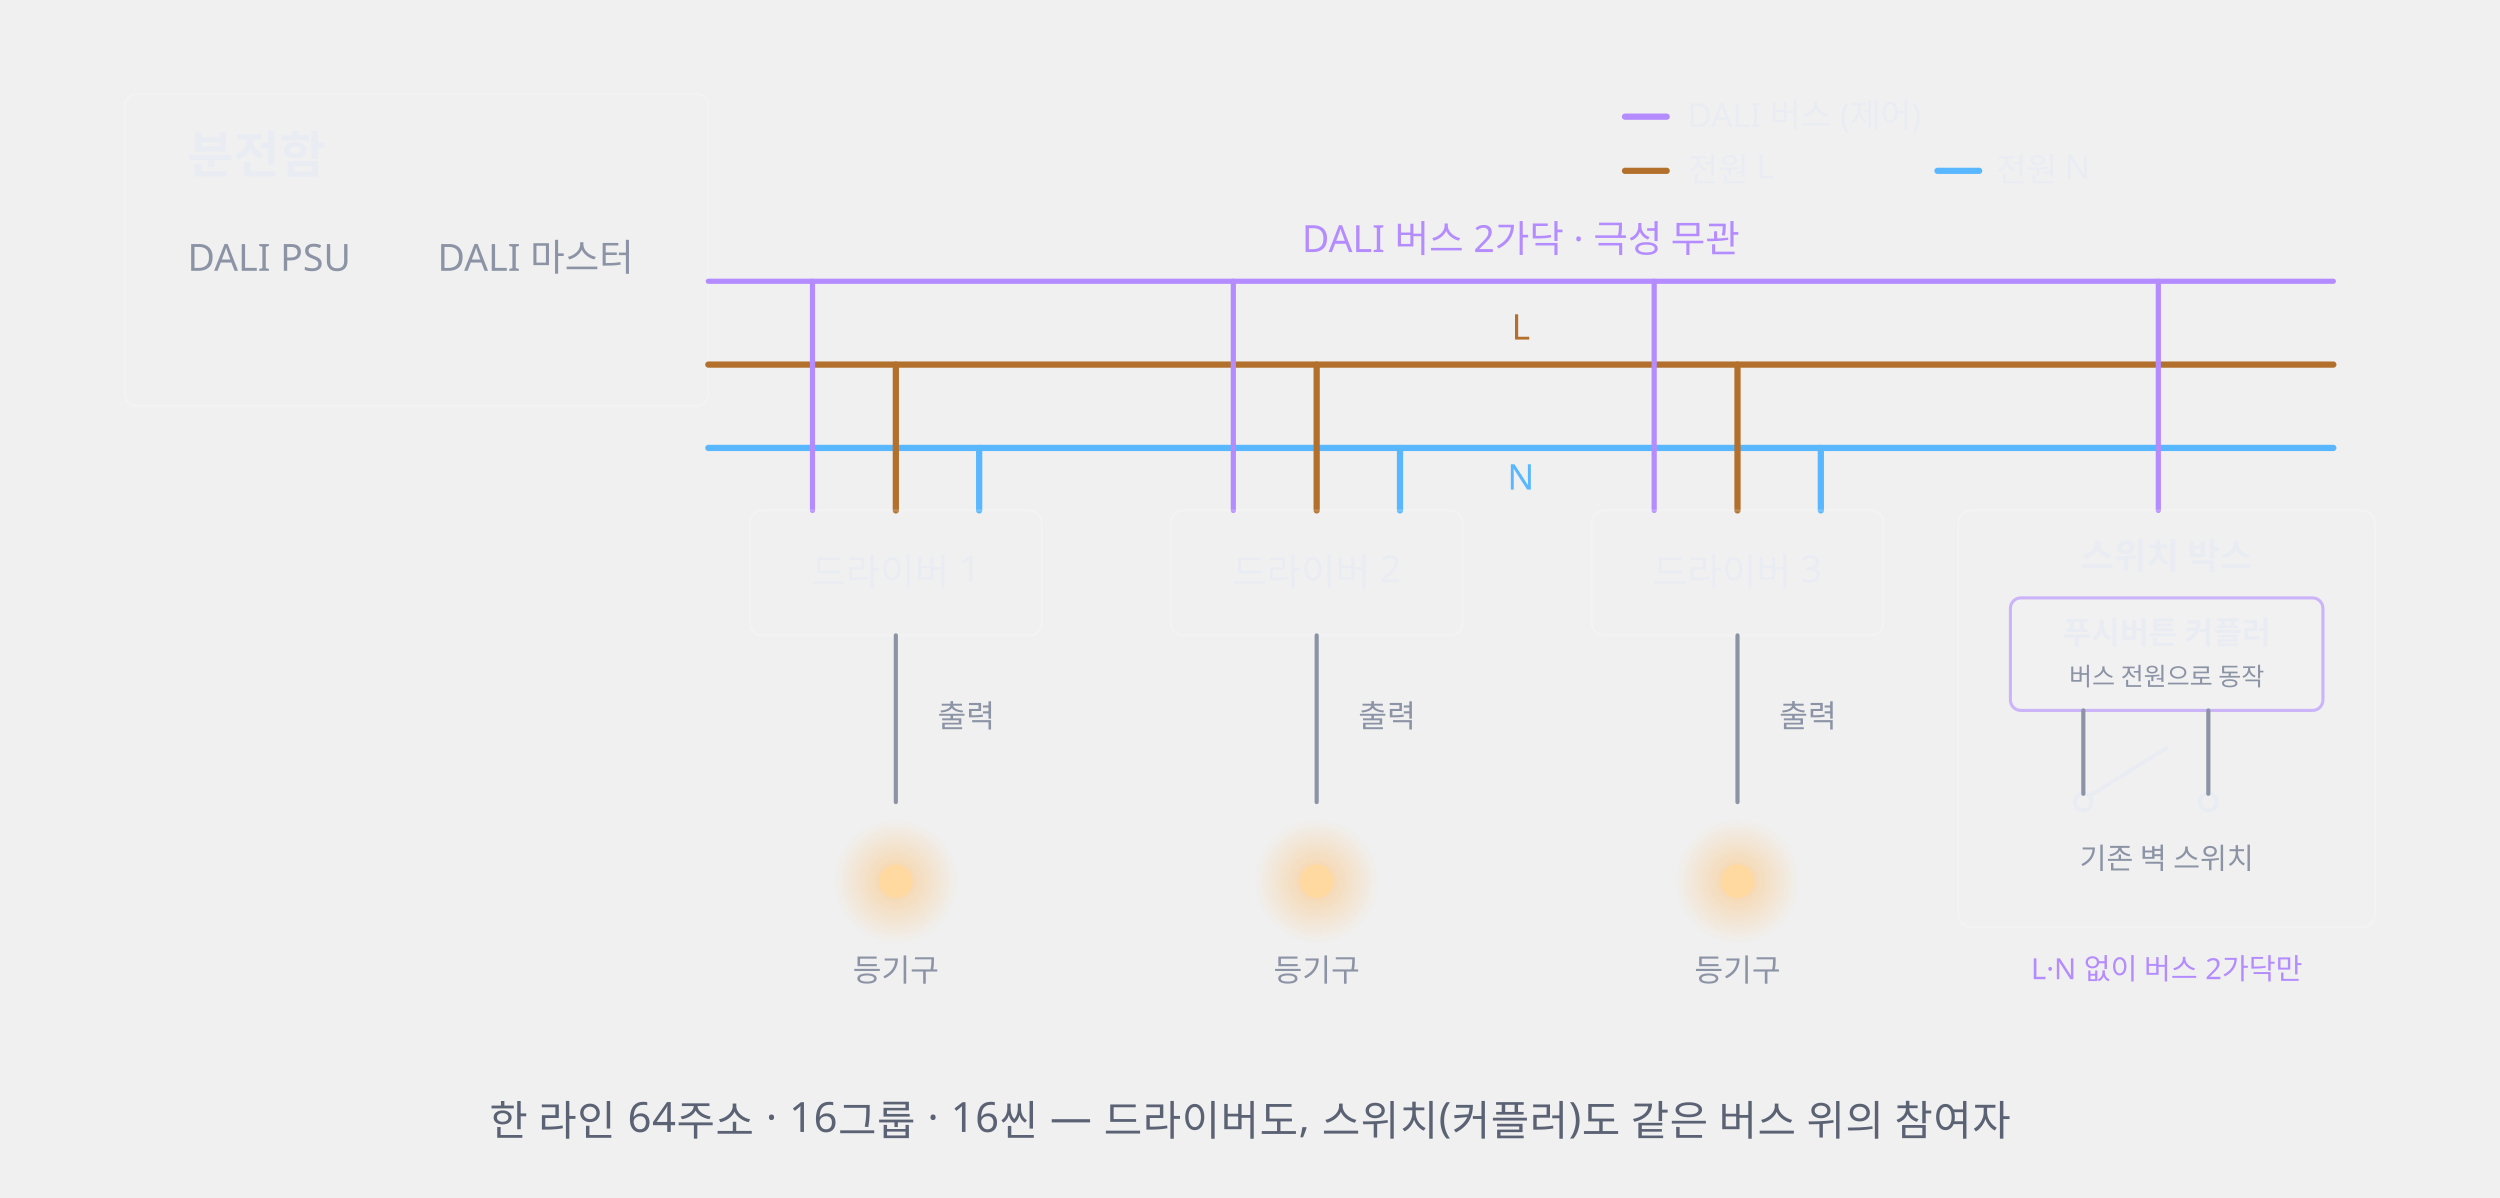
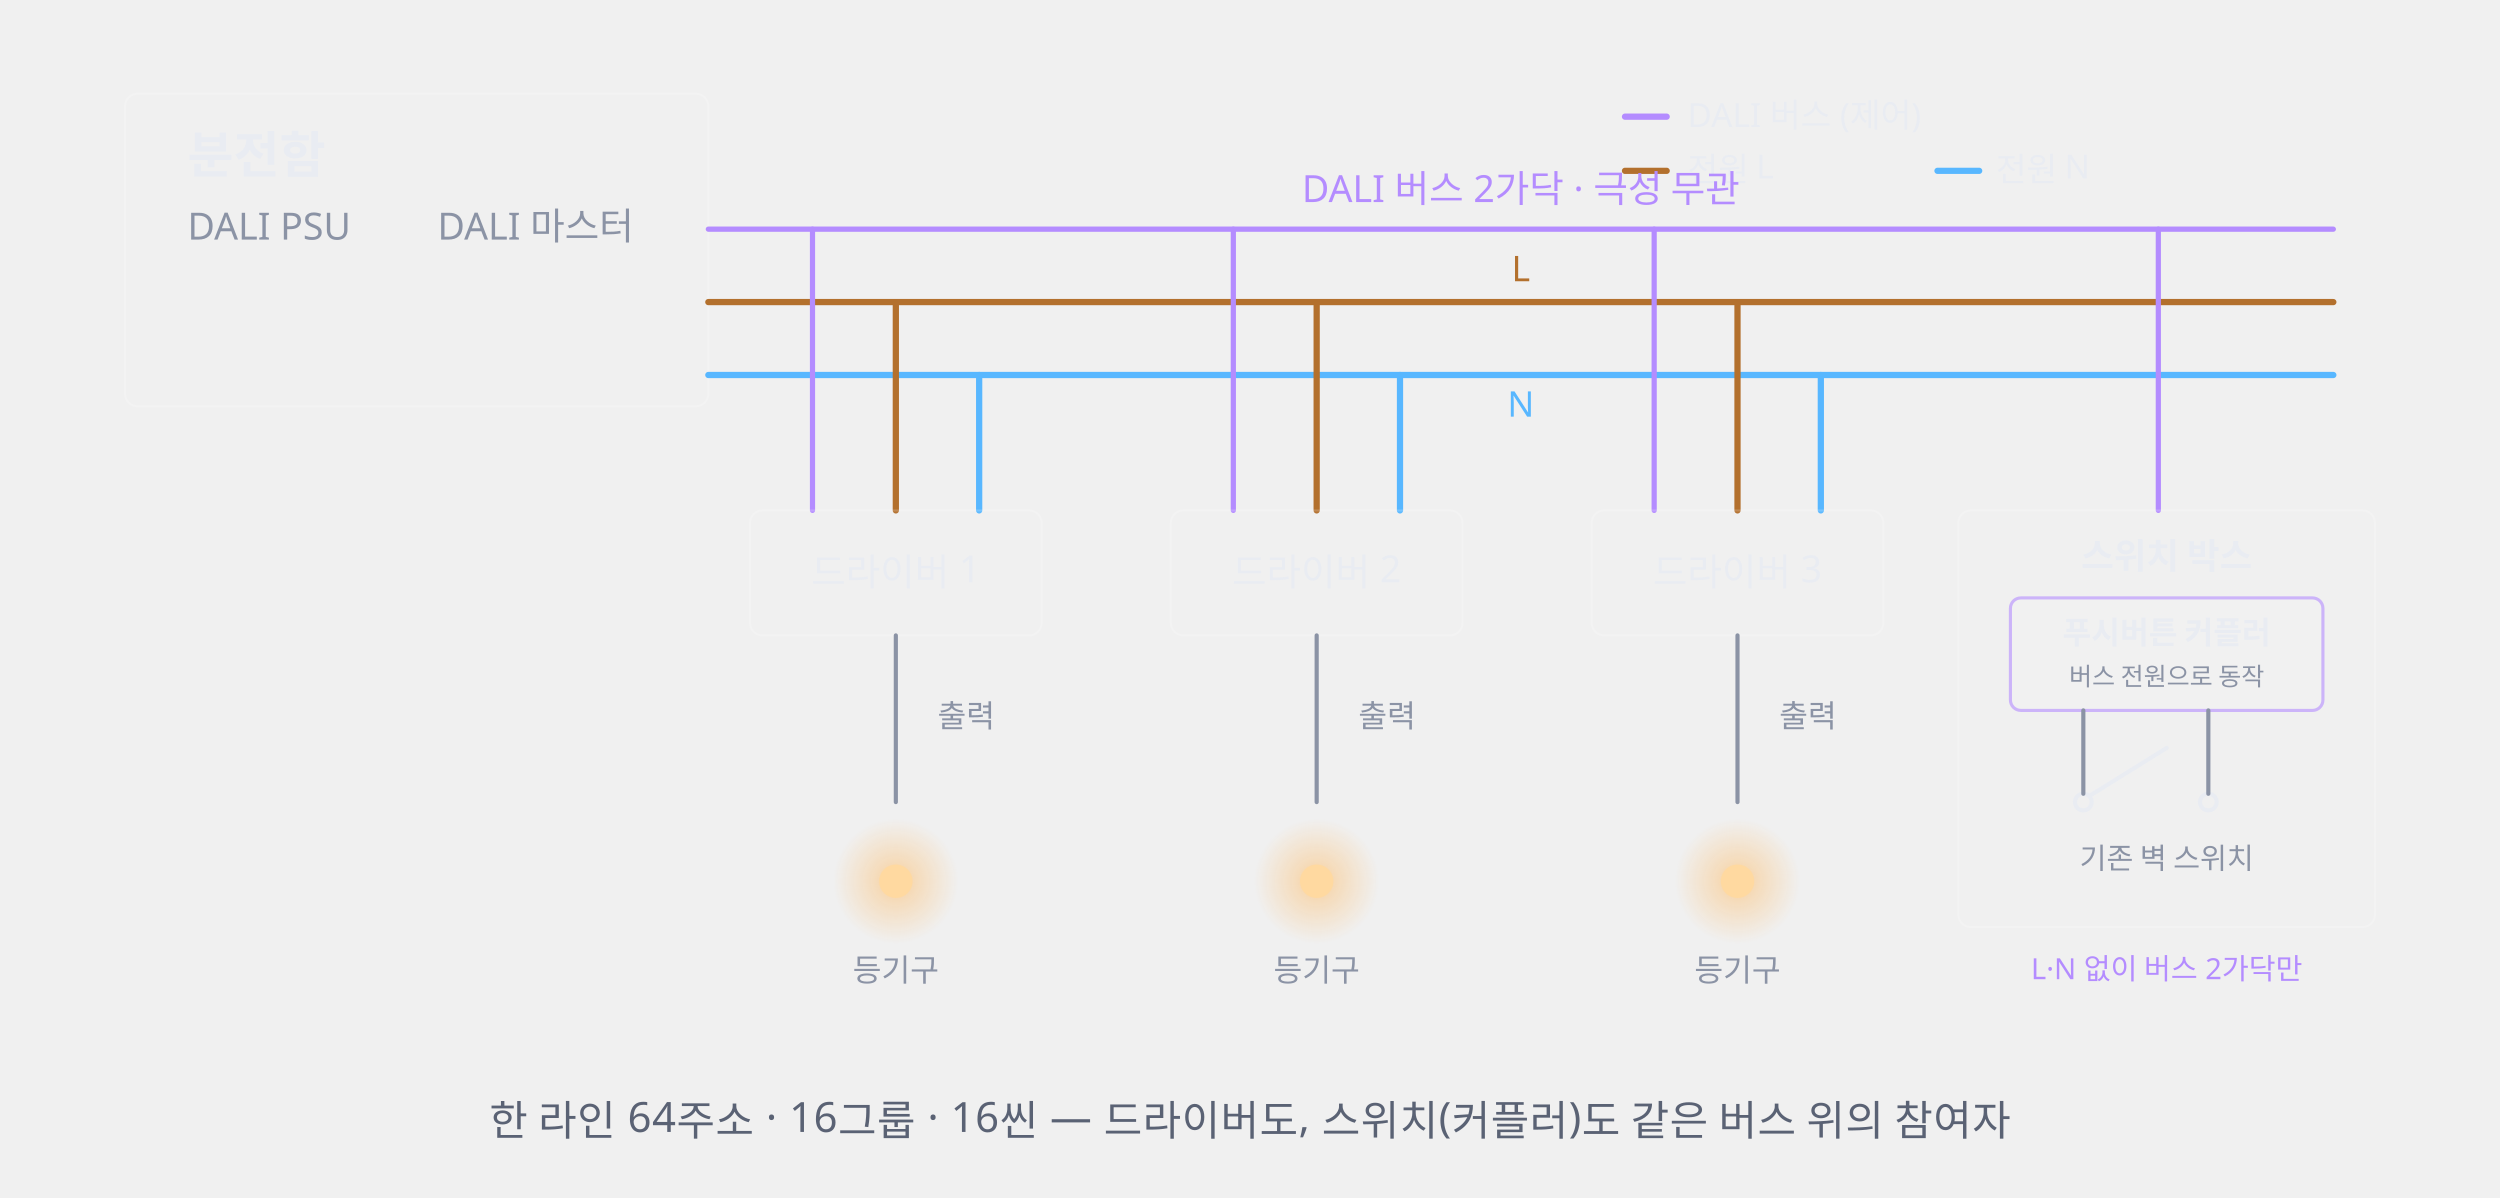
<svg xmlns="http://www.w3.org/2000/svg" viewBox="0 15 1200 575" font-family="Pretendard, Apple SD Gothic Neo, sans-serif">
  <defs>
    <radialGradient id="lampGlowDB" cx="50%" cy="50%" r="50%">
      <stop offset="0%" stop-color="#ffd9a0" stop-opacity="0.9" />
      <stop offset="30%" stop-color="#ffb454" stop-opacity="0.35" />
      <stop offset="100%" stop-color="#ffb454" stop-opacity="0" />
    </radialGradient>
  </defs>
  <g>
    <rect x="60" y="60" width="280" height="150" rx="6" fill="#ffffff" fill-opacity="0.03" stroke="#ffffff" stroke-opacity="0.18" stroke-width="1" />
    <text x="90" y="98" fill="#e9ecf2" font-size="24" font-weight="600">분전함</text>
-     <text x="90" y="145" fill="#8b93a5" font-size="18">DALI PSU</text>
-     <text x="210" y="145" fill="#8b93a5" font-size="18">DALI 마스터</text>
+     <text x="90" y="130" fill="#8b93a5" font-size="18">DALI PSU</text>
+     <text x="210" y="130" fill="#8b93a5" font-size="18">DALI 마스터</text>
  </g>
  <g>
    <line x1="780" y1="71" x2="800" y2="71" stroke="#b48cff" stroke-width="3" stroke-linecap="round" />
    <text x="810" y="76" fill="#e9ecf2" font-size="16">DALI 버스 (제어)</text>
    <line x1="780" y1="97" x2="800" y2="97" stroke="#b3702d" stroke-width="3" stroke-linecap="round" />
    <text x="810" y="102" fill="#e9ecf2" font-size="16">전원 L</text>
    <line x1="930" y1="97" x2="950" y2="97" stroke="#58b7ff" stroke-width="3" stroke-linecap="round" />
    <text x="958" y="102" fill="#e9ecf2" font-size="16">전원 N</text>
  </g>
-   <text x="730" y="136" fill="#b48cff" font-size="18" text-anchor="middle">DALI 버스 2가닥 · 극성 무관</text>
-   <line x1="340" y1="150" x2="1120" y2="150" stroke="#b48cff" stroke-width="2.5" stroke-linecap="round" />
-   <text x="730" y="178" fill="#b3702d" font-size="17" text-anchor="middle">L</text>
-   <line x1="340" y1="190" x2="1120" y2="190" stroke="#b3702d" stroke-width="3" stroke-linecap="round" />
-   <line x1="340" y1="230" x2="1120" y2="230" stroke="#58b7ff" stroke-width="3" stroke-linecap="round" />
-   <text x="730" y="250" fill="#58b7ff" font-size="17" text-anchor="middle">N</text>
+   <text x="730" y="112" fill="#b48cff" font-size="18" text-anchor="middle">DALI 버스 2가닥 · 극성 무관</text>
+   <line x1="340" y1="125" x2="1120" y2="125" stroke="#b48cff" stroke-width="2.5" stroke-linecap="round" />
+   <text x="730" y="150" fill="#b3702d" font-size="17" text-anchor="middle">L</text>
+   <line x1="340" y1="160" x2="1120" y2="160" stroke="#b3702d" stroke-width="3" stroke-linecap="round" />
+   <line x1="340" y1="195" x2="1120" y2="195" stroke="#58b7ff" stroke-width="3" stroke-linecap="round" />
+   <text x="730" y="215" fill="#58b7ff" font-size="17" text-anchor="middle">N</text>
  <g>
-     <line x1="390" y1="150" x2="390" y2="260" stroke="#b48cff" stroke-width="2.5" stroke-linecap="round" />
-     <line x1="430" y1="190" x2="430" y2="260" stroke="#b3702d" stroke-width="3" stroke-linecap="round" />
-     <line x1="470" y1="230" x2="470" y2="260" stroke="#58b7ff" stroke-width="3" stroke-linecap="round" />
+     <line x1="390" y1="125" x2="390" y2="260" stroke="#b48cff" stroke-width="2.5" stroke-linecap="round" />
+     <line x1="430" y1="160" x2="430" y2="260" stroke="#b3702d" stroke-width="3" stroke-linecap="round" />
+     <line x1="470" y1="195" x2="470" y2="260" stroke="#58b7ff" stroke-width="3" stroke-linecap="round" />
    <rect x="360" y="260" width="140" height="60" rx="6" fill="#ffffff" fill-opacity="0.03" stroke="#ffffff" stroke-opacity="0.18" stroke-width="1" />
    <text x="430" y="296" fill="#e9ecf2" font-size="18" text-anchor="middle">드라이버 1</text>
    <line x1="430" y1="320" x2="430" y2="400" stroke="#8b93a5" stroke-width="2" stroke-linecap="round" />
    <text x="450" y="364" fill="#8b93a5" font-size="15" text-anchor="start">출력</text>
    <circle cx="430" cy="438" r="30" fill="url(#lampGlowDB)" />
    <circle cx="430" cy="438" r="8" fill="#ffd9a0" />
    <text x="430" y="486" fill="#8b93a5" font-size="15" text-anchor="middle">등기구</text>
  </g>
  <g>
-     <line x1="592" y1="150" x2="592" y2="260" stroke="#b48cff" stroke-width="2.5" stroke-linecap="round" />
-     <line x1="632" y1="190" x2="632" y2="260" stroke="#b3702d" stroke-width="3" stroke-linecap="round" />
-     <line x1="672" y1="230" x2="672" y2="260" stroke="#58b7ff" stroke-width="3" stroke-linecap="round" />
+     <line x1="592" y1="125" x2="592" y2="260" stroke="#b48cff" stroke-width="2.5" stroke-linecap="round" />
+     <line x1="632" y1="160" x2="632" y2="260" stroke="#b3702d" stroke-width="3" stroke-linecap="round" />
+     <line x1="672" y1="195" x2="672" y2="260" stroke="#58b7ff" stroke-width="3" stroke-linecap="round" />
    <rect x="562" y="260" width="140" height="60" rx="6" fill="#ffffff" fill-opacity="0.03" stroke="#ffffff" stroke-opacity="0.18" stroke-width="1" />
    <text x="632" y="296" fill="#e9ecf2" font-size="18" text-anchor="middle">드라이버 2</text>
    <line x1="632" y1="320" x2="632" y2="400" stroke="#8b93a5" stroke-width="2" stroke-linecap="round" />
    <text x="652" y="364" fill="#8b93a5" font-size="15" text-anchor="start">출력</text>
    <circle cx="632" cy="438" r="30" fill="url(#lampGlowDB)" />
    <circle cx="632" cy="438" r="8" fill="#ffd9a0" />
    <text x="632" y="486" fill="#8b93a5" font-size="15" text-anchor="middle">등기구</text>
  </g>
  <g>
-     <line x1="794" y1="150" x2="794" y2="260" stroke="#b48cff" stroke-width="2.5" stroke-linecap="round" />
-     <line x1="834" y1="190" x2="834" y2="260" stroke="#b3702d" stroke-width="3" stroke-linecap="round" />
-     <line x1="874" y1="230" x2="874" y2="260" stroke="#58b7ff" stroke-width="3" stroke-linecap="round" />
+     <line x1="794" y1="125" x2="794" y2="260" stroke="#b48cff" stroke-width="2.5" stroke-linecap="round" />
+     <line x1="834" y1="160" x2="834" y2="260" stroke="#b3702d" stroke-width="3" stroke-linecap="round" />
+     <line x1="874" y1="195" x2="874" y2="260" stroke="#58b7ff" stroke-width="3" stroke-linecap="round" />
    <rect x="764" y="260" width="140" height="60" rx="6" fill="#ffffff" fill-opacity="0.03" stroke="#ffffff" stroke-opacity="0.18" stroke-width="1" />
    <text x="834" y="296" fill="#e9ecf2" font-size="18" text-anchor="middle">드라이버 3</text>
    <line x1="834" y1="320" x2="834" y2="400" stroke="#8b93a5" stroke-width="2" stroke-linecap="round" />
    <text x="854" y="364" fill="#8b93a5" font-size="15" text-anchor="start">출력</text>
    <circle cx="834" cy="438" r="30" fill="url(#lampGlowDB)" />
    <circle cx="834" cy="438" r="8" fill="#ffd9a0" />
    <text x="834" y="486" fill="#8b93a5" font-size="15" text-anchor="middle">등기구</text>
  </g>
  <g>
-     <line x1="1036" y1="150" x2="1036" y2="260" stroke="#b48cff" stroke-width="2.5" stroke-linecap="round" />
+     <line x1="1036" y1="125" x2="1036" y2="260" stroke="#b48cff" stroke-width="2.5" stroke-linecap="round" />
    <rect x="940" y="260" width="200" height="200" rx="6" fill="#ffffff" fill-opacity="0.03" stroke="#ffffff" stroke-opacity="0.18" stroke-width="1" />
    <text x="1040" y="288" fill="#e9ecf2" font-size="17" font-weight="600" text-anchor="middle">스위치 박스</text>
    <rect x="965" y="302" width="150" height="54" rx="5" fill="#ffffff" fill-opacity="0.04" stroke="#b48cff" stroke-opacity="0.6" stroke-width="1.5" />
    <text x="1040" y="324" fill="#e9ecf2" font-size="15" font-weight="600" text-anchor="middle">푸시버튼 커플러</text>
    <text x="1040" y="344" fill="#8b93a5" font-size="12" text-anchor="middle">버스 전원으로 동작</text>
    <circle cx="1000" cy="400" r="4" fill="none" stroke="#e9ecf2" stroke-width="2" />
    <line x1="1003" y1="397" x2="1040" y2="374" stroke="#e9ecf2" stroke-width="2" stroke-linecap="round" />
    <circle cx="1060" cy="400" r="4" fill="none" stroke="#e9ecf2" stroke-width="2" />
    <line x1="1000" y1="356" x2="1000" y2="396" stroke="#8b93a5" stroke-width="2" stroke-linecap="round" />
    <line x1="1060" y1="356" x2="1060" y2="396" stroke="#8b93a5" stroke-width="2" stroke-linecap="round" />
    <text x="1040" y="432" fill="#8b93a5" font-size="14" text-anchor="middle">기존 벽 스위치</text>
    <text x="1040" y="485" fill="#b48cff" font-size="14" text-anchor="middle">L·N 없이 버스 2가닥만</text>
  </g>
  <text x="600" y="560" fill="#5a6274" font-size="20" letter-spacing="0.3" text-anchor="middle">한 라인 64주소 · 16그룹 · 16씬 — 드라이버도, 스위치(커플러)도 같은 버스 위의 참여자</text>
</svg>
